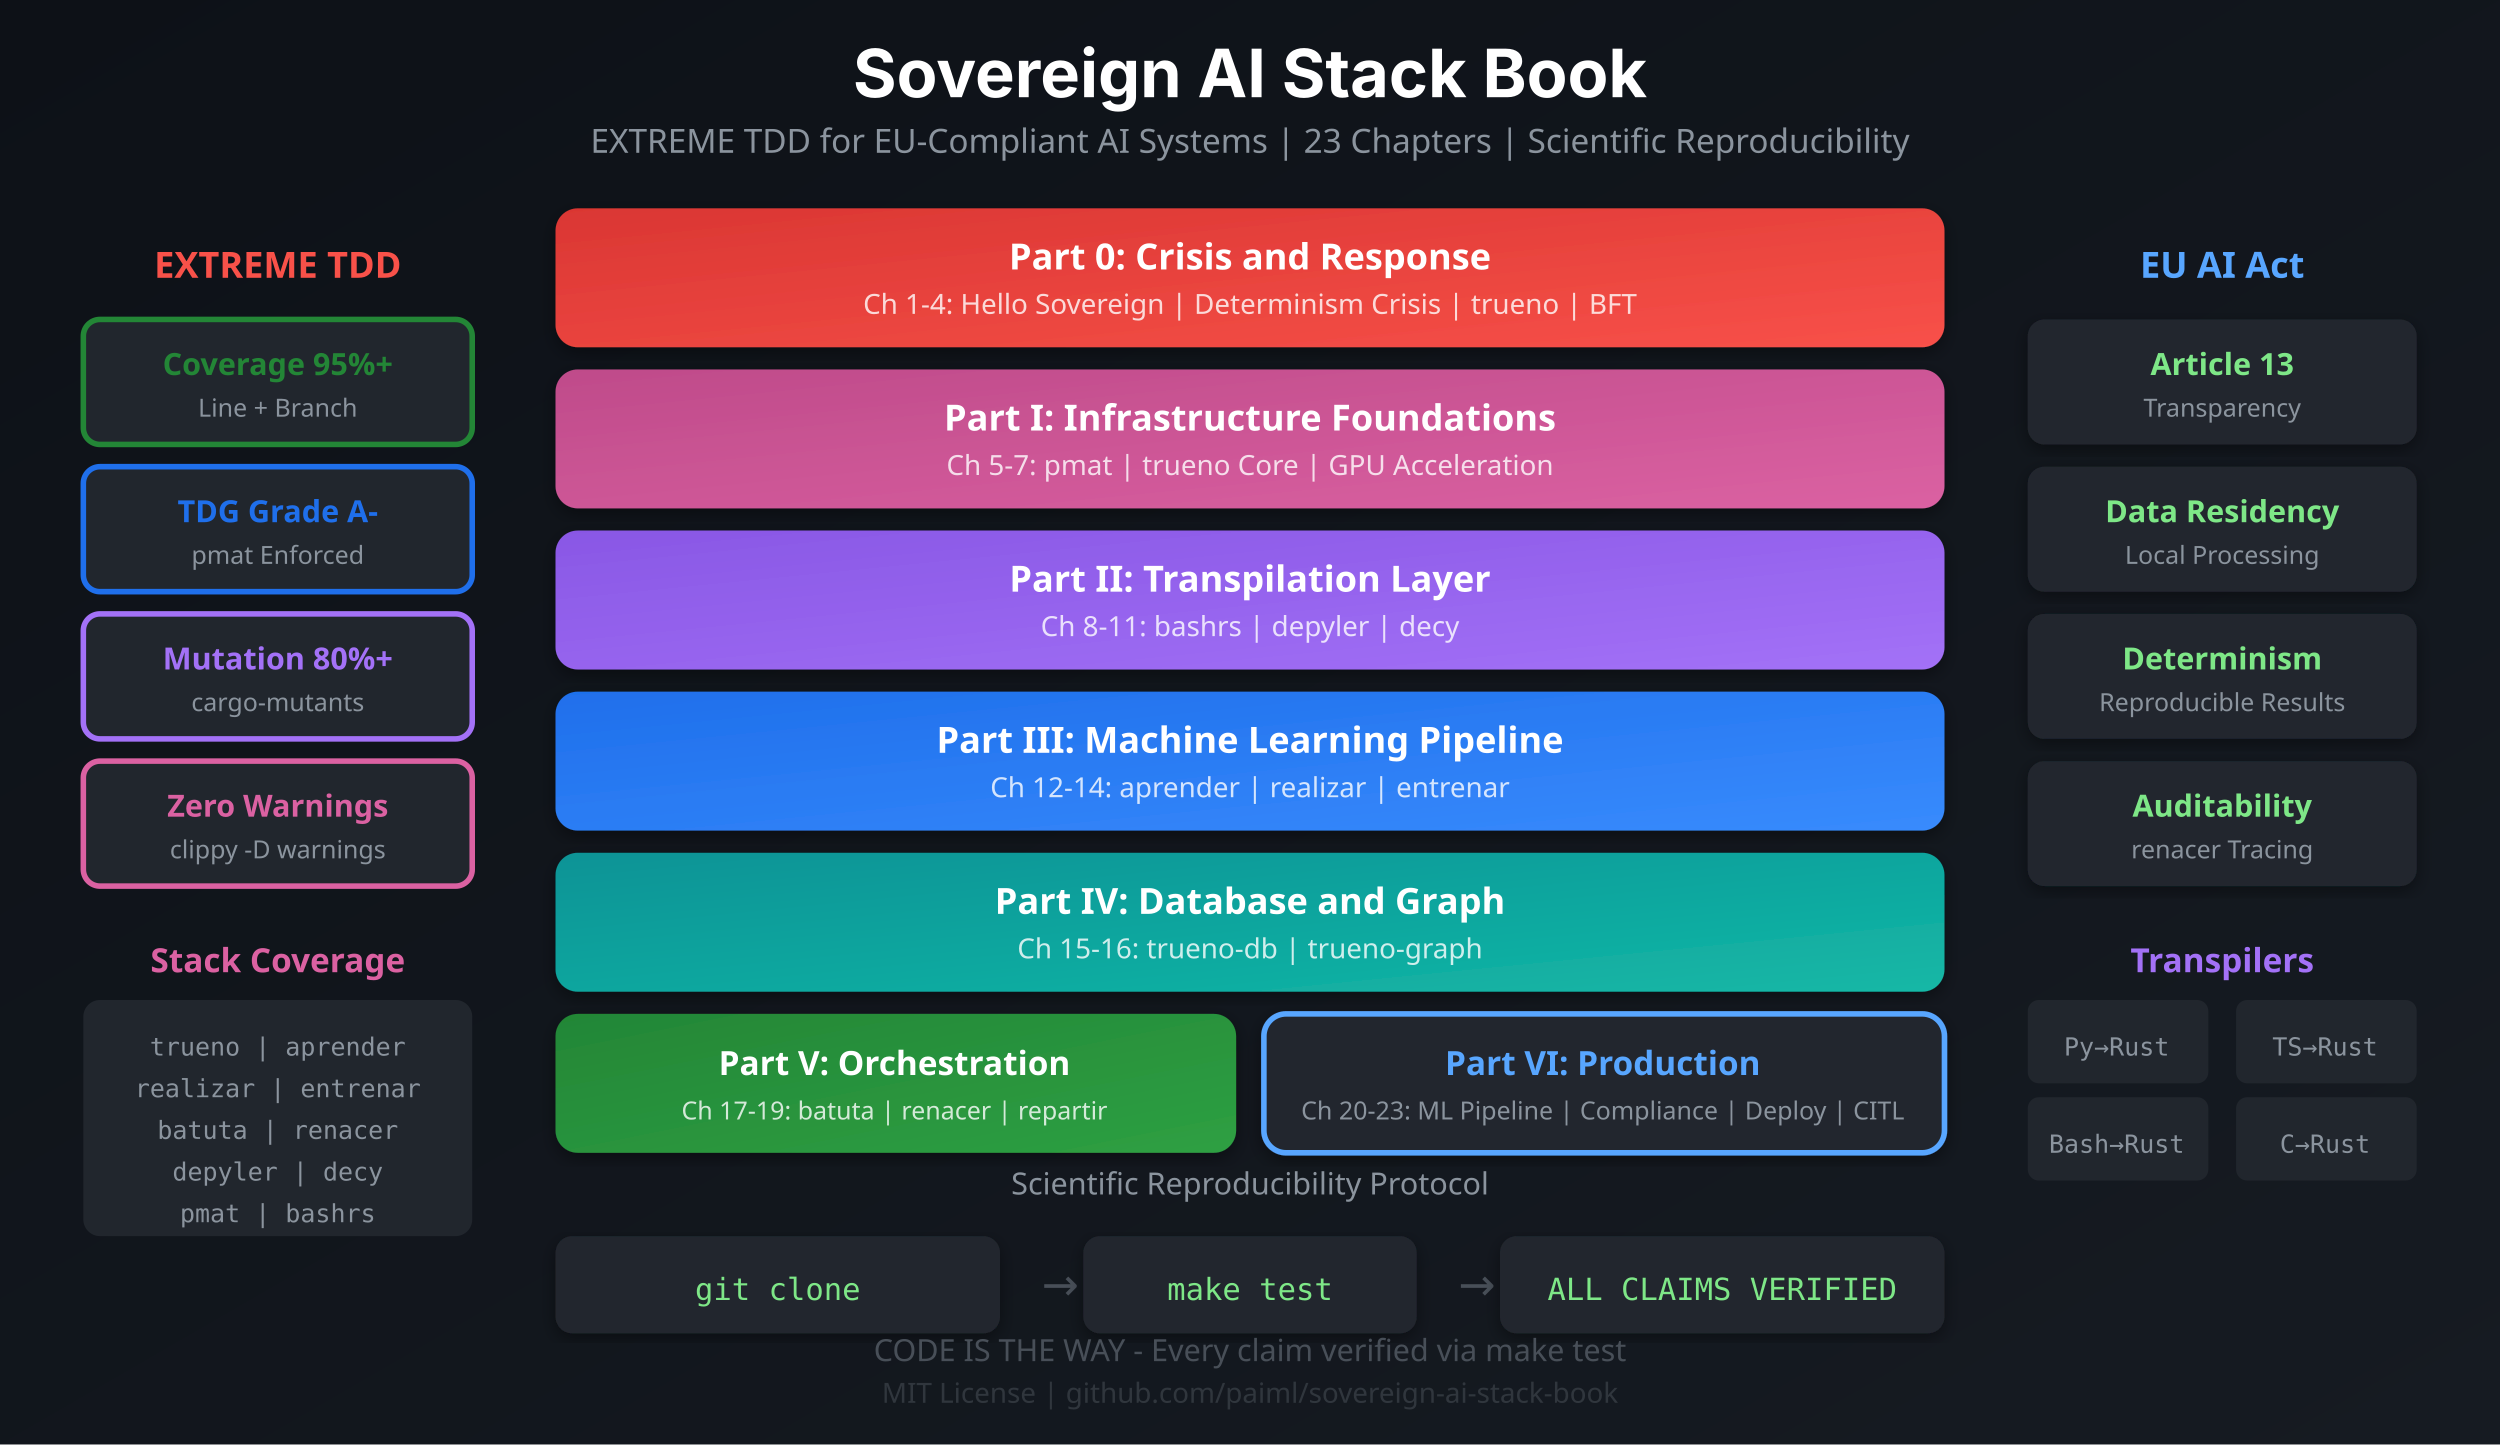
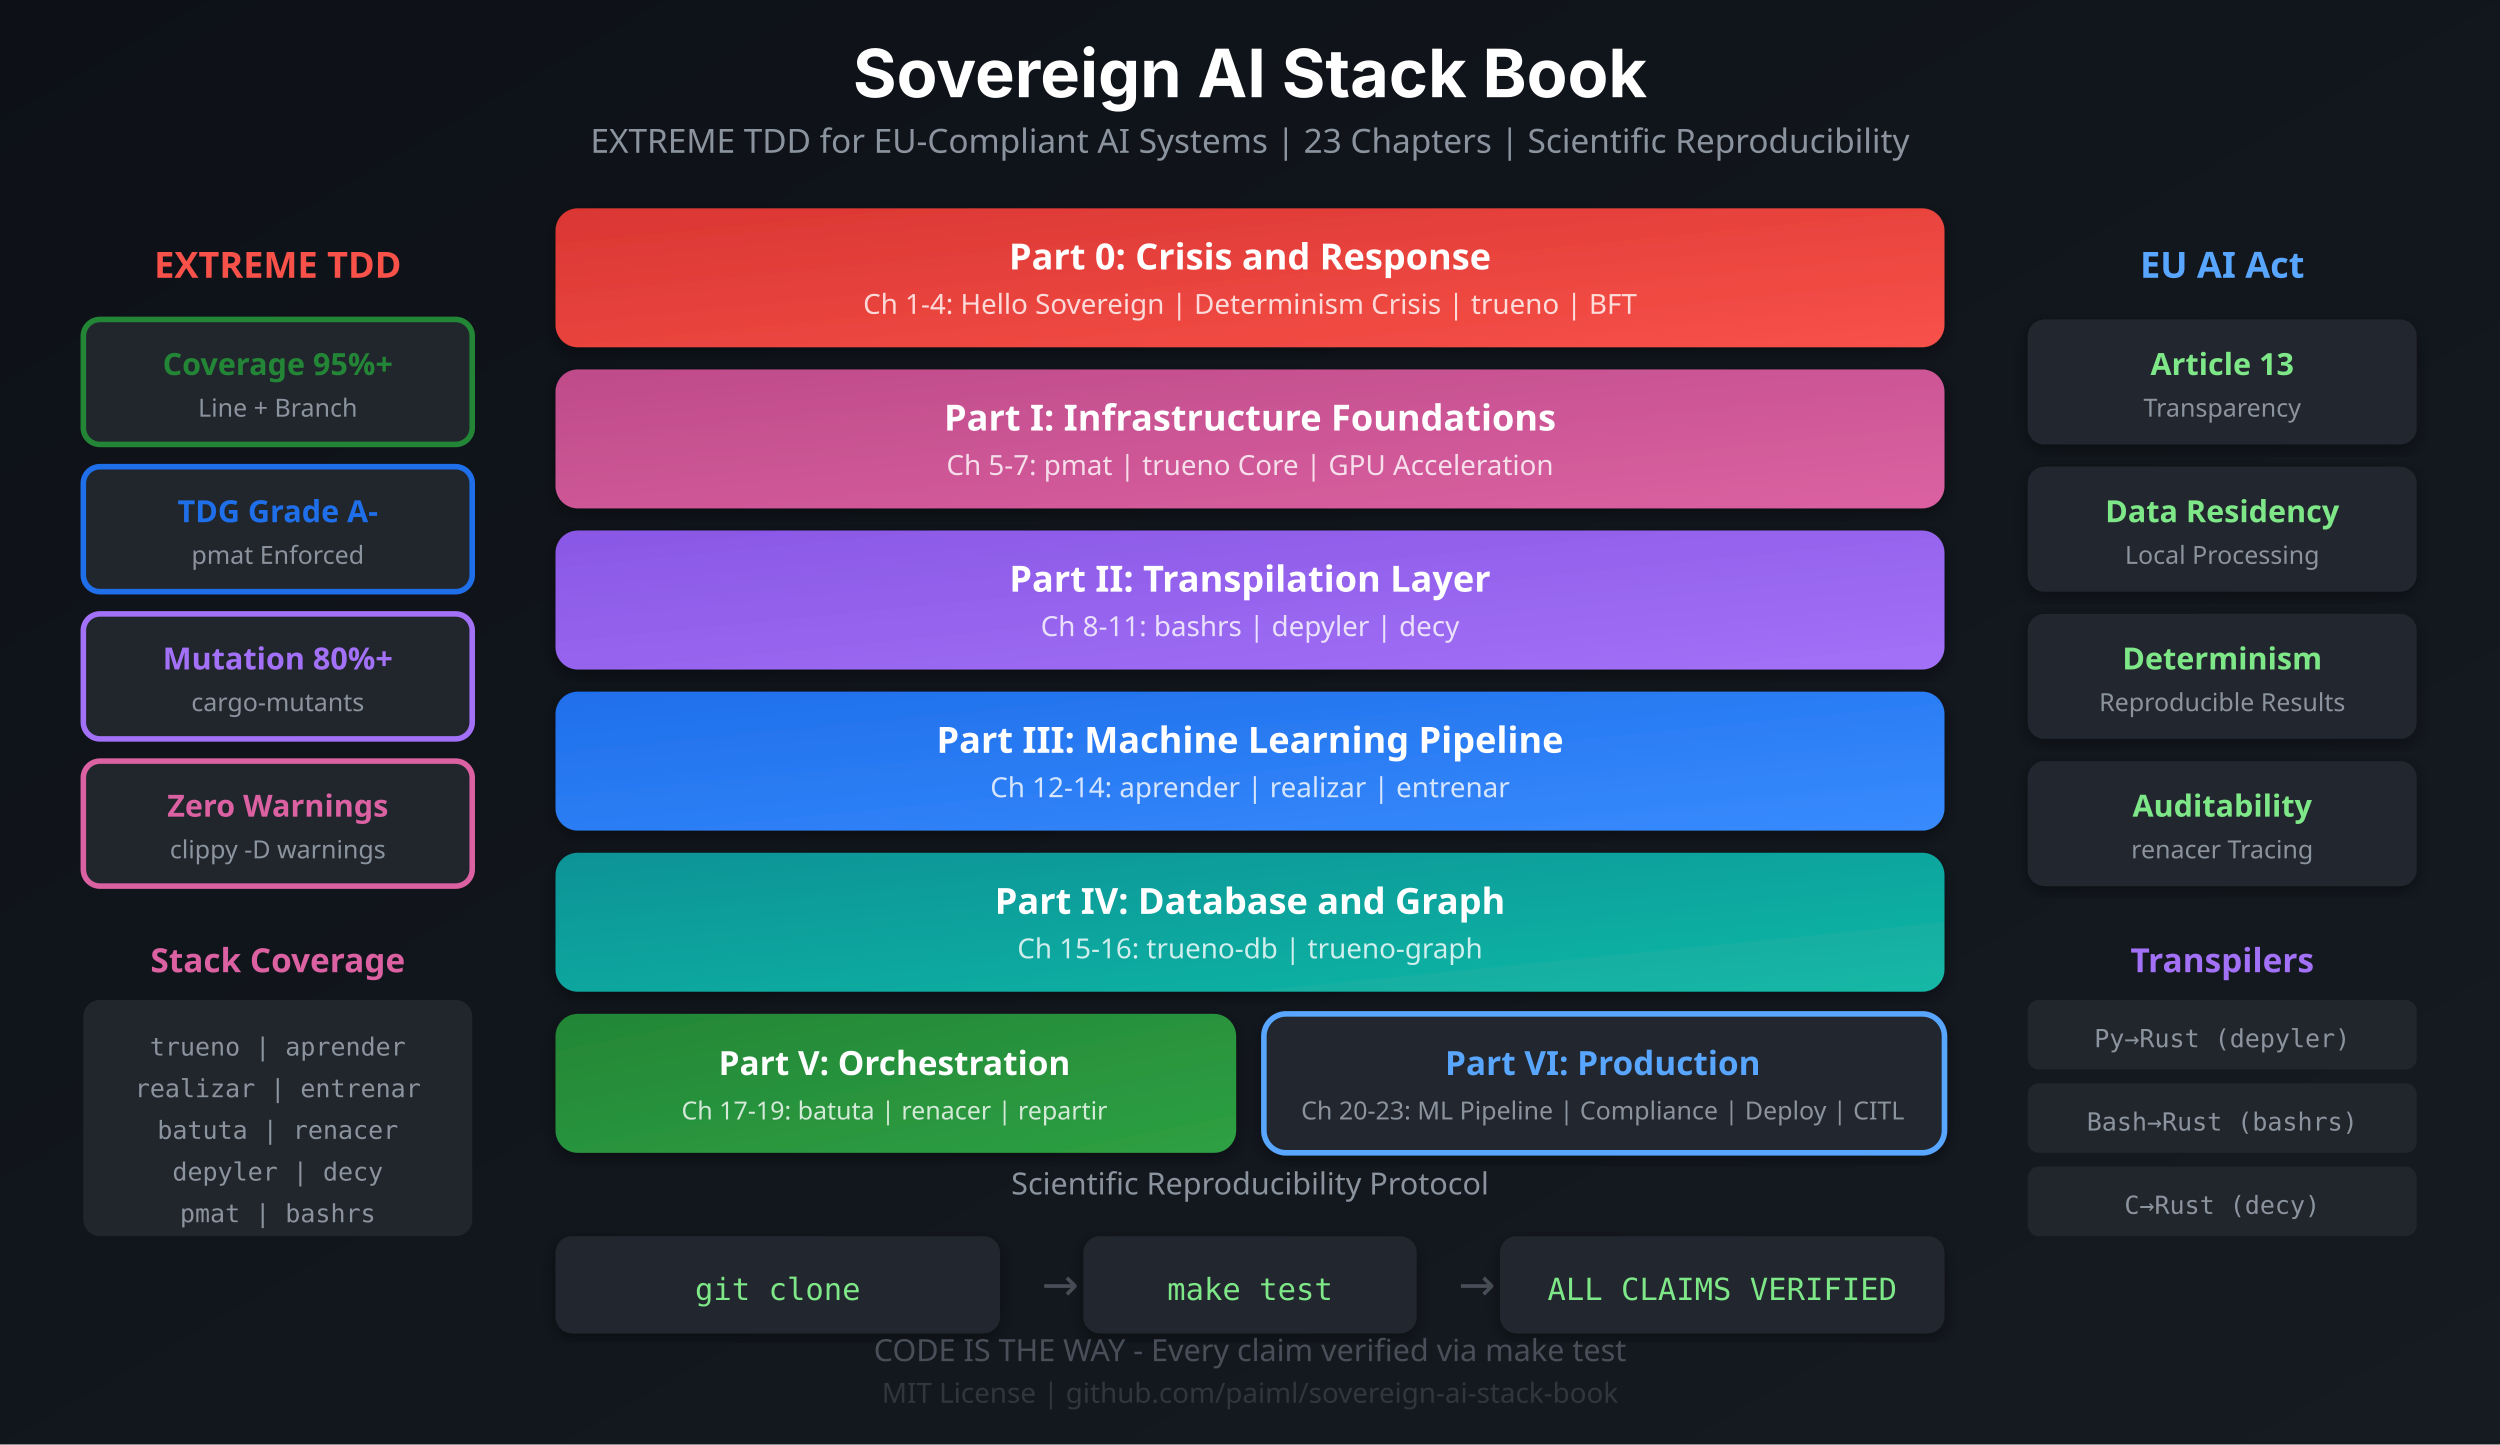
<svg xmlns="http://www.w3.org/2000/svg" viewBox="0 0 900 520">
  <defs>
    <linearGradient id="bgGrad" x1="0%" y1="0%" x2="100%" y2="100%">
      <stop offset="0%" style="stop-color:#0d1117" />
      <stop offset="100%" style="stop-color:#161b22" />
    </linearGradient>
    <linearGradient id="part0Grad" x1="0%" y1="0%" x2="100%" y2="100%">
      <stop offset="0%" style="stop-color:#da3633" />
      <stop offset="100%" style="stop-color:#f85149" />
    </linearGradient>
    <linearGradient id="part1Grad" x1="0%" y1="0%" x2="100%" y2="100%">
      <stop offset="0%" style="stop-color:#bf4b8a" />
      <stop offset="100%" style="stop-color:#db61a2" />
    </linearGradient>
    <linearGradient id="part2Grad" x1="0%" y1="0%" x2="100%" y2="100%">
      <stop offset="0%" style="stop-color:#8957e5" />
      <stop offset="100%" style="stop-color:#a371f7" />
    </linearGradient>
    <linearGradient id="part3Grad" x1="0%" y1="0%" x2="100%" y2="100%">
      <stop offset="0%" style="stop-color:#1f6feb" />
      <stop offset="100%" style="stop-color:#388bfd" />
    </linearGradient>
    <linearGradient id="part4Grad" x1="0%" y1="0%" x2="100%" y2="100%">
      <stop offset="0%" style="stop-color:#0a9396" />
      <stop offset="100%" style="stop-color:#14b8a6" />
    </linearGradient>
    <linearGradient id="part5Grad" x1="0%" y1="0%" x2="100%" y2="100%">
      <stop offset="0%" style="stop-color:#238636" />
      <stop offset="100%" style="stop-color:#2ea043" />
    </linearGradient>
    <filter id="shadow" x="-10%" y="-10%" width="120%" height="120%">
      <feDropShadow dx="0" dy="2" stdDeviation="3" flood-opacity="0.4" />
    </filter>
  </defs>
  <rect width="900" height="520" fill="url(#bgGrad)" />
  <text x="450" y="35" text-anchor="middle" fill="#ffffff" font-family="system-ui, -apple-system, sans-serif" font-size="24" font-weight="bold">Sovereign AI Stack Book</text>
  <text x="450" y="55" text-anchor="middle" fill="#8b949e" font-family="system-ui, sans-serif" font-size="12">EXTREME TDD for EU-Compliant AI Systems | 23 Chapters | Scientific Reproducibility</text>
  <g transform="translate(200, 75)">
    <rect x="0" y="0" width="500" height="50" rx="8" fill="url(#part0Grad)" filter="url(#shadow)" />
    <text x="250" y="22" text-anchor="middle" fill="#ffffff" font-family="system-ui, sans-serif" font-size="13" font-weight="bold">Part 0: Crisis and Response</text>
    <text x="250" y="38" text-anchor="middle" fill="#ffffffcc" font-family="system-ui, sans-serif" font-size="10">Ch 1-4: Hello Sovereign | Determinism Crisis | trueno | BFT</text>
    <rect x="0" y="58" width="500" height="50" rx="8" fill="url(#part1Grad)" filter="url(#shadow)" />
    <text x="250" y="80" text-anchor="middle" fill="#ffffff" font-family="system-ui, sans-serif" font-size="13" font-weight="bold">Part I: Infrastructure Foundations</text>
    <text x="250" y="96" text-anchor="middle" fill="#ffffffcc" font-family="system-ui, sans-serif" font-size="10">Ch 5-7: pmat | trueno Core | GPU Acceleration</text>
    <rect x="0" y="116" width="500" height="50" rx="8" fill="url(#part2Grad)" filter="url(#shadow)" />
    <text x="250" y="138" text-anchor="middle" fill="#ffffff" font-family="system-ui, sans-serif" font-size="13" font-weight="bold">Part II: Transpilation Layer</text>
    <text x="250" y="154" text-anchor="middle" fill="#ffffffcc" font-family="system-ui, sans-serif" font-size="10">Ch 8-11: bashrs | depyler | decy</text>
    <rect x="0" y="174" width="500" height="50" rx="8" fill="url(#part3Grad)" filter="url(#shadow)" />
    <text x="250" y="196" text-anchor="middle" fill="#ffffff" font-family="system-ui, sans-serif" font-size="13" font-weight="bold">Part III: Machine Learning Pipeline</text>
    <text x="250" y="212" text-anchor="middle" fill="#ffffffcc" font-family="system-ui, sans-serif" font-size="10">Ch 12-14: aprender | realizar | entrenar</text>
    <rect x="0" y="232" width="500" height="50" rx="8" fill="url(#part4Grad)" filter="url(#shadow)" />
    <text x="250" y="254" text-anchor="middle" fill="#ffffff" font-family="system-ui, sans-serif" font-size="13" font-weight="bold">Part IV: Database and Graph</text>
    <text x="250" y="270" text-anchor="middle" fill="#ffffffcc" font-family="system-ui, sans-serif" font-size="10">Ch 15-16: trueno-db | trueno-graph</text>
    <rect x="0" y="290" width="245" height="50" rx="8" fill="url(#part5Grad)" filter="url(#shadow)" />
    <text x="122" y="312" text-anchor="middle" fill="#ffffff" font-family="system-ui, sans-serif" font-size="12" font-weight="bold">Part V: Orchestration</text>
    <text x="122" y="328" text-anchor="middle" fill="#ffffffcc" font-family="system-ui, sans-serif" font-size="9">Ch 17-19: batuta | renacer | repartir</text>
    <rect x="255" y="290" width="245" height="50" rx="8" fill="#21262d" stroke="#58a6ff" stroke-width="2" filter="url(#shadow)" />
    <text x="377" y="312" text-anchor="middle" fill="#58a6ff" font-family="system-ui, sans-serif" font-size="12" font-weight="bold">Part VI: Production</text>
    <text x="377" y="328" text-anchor="middle" fill="#8b949e" font-family="system-ui, sans-serif" font-size="9">Ch 20-23: ML Pipeline | Compliance | Deploy | CITL</text>
  </g>
  <g transform="translate(30, 100)">
    <text x="70" y="0" text-anchor="middle" fill="#f85149" font-family="system-ui, sans-serif" font-size="13" font-weight="bold">EXTREME TDD</text>
    <rect x="0" y="15" width="140" height="45" rx="6" fill="#21262d" stroke="#238636" stroke-width="2" />
    <text x="70" y="35" text-anchor="middle" fill="#238636" font-family="system-ui, sans-serif" font-size="11" font-weight="bold">Coverage 95%+</text>
    <text x="70" y="50" text-anchor="middle" fill="#8b949e" font-family="system-ui, sans-serif" font-size="9">Line + Branch</text>
    <rect x="0" y="68" width="140" height="45" rx="6" fill="#21262d" stroke="#1f6feb" stroke-width="2" />
    <text x="70" y="88" text-anchor="middle" fill="#1f6feb" font-family="system-ui, sans-serif" font-size="11" font-weight="bold">TDG Grade A-</text>
    <text x="70" y="103" text-anchor="middle" fill="#8b949e" font-family="system-ui, sans-serif" font-size="9">pmat Enforced</text>
    <rect x="0" y="121" width="140" height="45" rx="6" fill="#21262d" stroke="#a371f7" stroke-width="2" />
    <text x="70" y="141" text-anchor="middle" fill="#a371f7" font-family="system-ui, sans-serif" font-size="11" font-weight="bold">Mutation 80%+</text>
    <text x="70" y="156" text-anchor="middle" fill="#8b949e" font-family="system-ui, sans-serif" font-size="9">cargo-mutants</text>
    <rect x="0" y="174" width="140" height="45" rx="6" fill="#21262d" stroke="#db61a2" stroke-width="2" />
    <text x="70" y="194" text-anchor="middle" fill="#db61a2" font-family="system-ui, sans-serif" font-size="11" font-weight="bold">Zero Warnings</text>
    <text x="70" y="209" text-anchor="middle" fill="#8b949e" font-family="system-ui, sans-serif" font-size="9">clippy -D warnings</text>
  </g>
  <g transform="translate(730, 100)">
    <text x="70" y="0" text-anchor="middle" fill="#58a6ff" font-family="system-ui, sans-serif" font-size="13" font-weight="bold">EU AI Act</text>
    <rect x="0" y="15" width="140" height="45" rx="6" fill="#21262d" filter="url(#shadow)" />
    <text x="70" y="35" text-anchor="middle" fill="#7ee787" font-family="system-ui, sans-serif" font-size="11" font-weight="bold">Article 13</text>
    <text x="70" y="50" text-anchor="middle" fill="#8b949e" font-family="system-ui, sans-serif" font-size="9">Transparency</text>
    <rect x="0" y="68" width="140" height="45" rx="6" fill="#21262d" filter="url(#shadow)" />
    <text x="70" y="88" text-anchor="middle" fill="#7ee787" font-family="system-ui, sans-serif" font-size="11" font-weight="bold">Data Residency</text>
    <text x="70" y="103" text-anchor="middle" fill="#8b949e" font-family="system-ui, sans-serif" font-size="9">Local Processing</text>
    <rect x="0" y="121" width="140" height="45" rx="6" fill="#21262d" filter="url(#shadow)" />
    <text x="70" y="141" text-anchor="middle" fill="#7ee787" font-family="system-ui, sans-serif" font-size="11" font-weight="bold">Determinism</text>
    <text x="70" y="156" text-anchor="middle" fill="#8b949e" font-family="system-ui, sans-serif" font-size="9">Reproducible Results</text>
    <rect x="0" y="174" width="140" height="45" rx="6" fill="#21262d" filter="url(#shadow)" />
    <text x="70" y="194" text-anchor="middle" fill="#7ee787" font-family="system-ui, sans-serif" font-size="11" font-weight="bold">Auditability</text>
    <text x="70" y="209" text-anchor="middle" fill="#8b949e" font-family="system-ui, sans-serif" font-size="9">renacer Tracing</text>
  </g>
  <g transform="translate(200, 430)">
    <text x="250" y="0" text-anchor="middle" fill="#8b949e" font-family="system-ui, sans-serif" font-size="11">Scientific Reproducibility Protocol</text>
    <rect x="0" y="15" width="160" height="35" rx="6" fill="#21262d" filter="url(#shadow)" />
    <text x="80" y="38" text-anchor="middle" fill="#7ee787" font-family="monospace" font-size="11">git clone</text>
    <text x="175" y="38" fill="#484f58" font-family="system-ui, sans-serif" font-size="16">→</text>
    <rect x="190" y="15" width="120" height="35" rx="6" fill="#21262d" filter="url(#shadow)" />
    <text x="250" y="38" text-anchor="middle" fill="#7ee787" font-family="monospace" font-size="11">make test</text>
    <text x="325" y="38" fill="#484f58" font-family="system-ui, sans-serif" font-size="16">→</text>
    <rect x="340" y="15" width="160" height="35" rx="6" fill="#21262d" filter="url(#shadow)" />
    <text x="420" y="38" text-anchor="middle" fill="#7ee787" font-family="monospace" font-size="11">ALL CLAIMS VERIFIED</text>
  </g>
  <g transform="translate(30, 350)">
    <text x="70" y="0" text-anchor="middle" fill="#db61a2" font-family="system-ui, sans-serif" font-size="12" font-weight="bold">Stack Coverage</text>
    <rect x="0" y="10" width="140" height="85" rx="6" fill="#21262d" />
    <text x="70" y="30" text-anchor="middle" fill="#8b949e" font-family="monospace" font-size="9">trueno | aprender</text>
    <text x="70" y="45" text-anchor="middle" fill="#8b949e" font-family="monospace" font-size="9">realizar | entrenar</text>
    <text x="70" y="60" text-anchor="middle" fill="#8b949e" font-family="monospace" font-size="9">batuta | renacer</text>
    <text x="70" y="75" text-anchor="middle" fill="#8b949e" font-family="monospace" font-size="9">depyler | decy</text>
    <text x="70" y="90" text-anchor="middle" fill="#8b949e" font-family="monospace" font-size="9">pmat | bashrs</text>
  </g>
  <g transform="translate(730, 350)">
    <text x="70" y="0" text-anchor="middle" fill="#a371f7" font-family="system-ui, sans-serif" font-size="12" font-weight="bold">Transpilers</text>
-     <rect x="0" y="10" width="65" height="30" rx="4" fill="#21262d" />
-     <text x="32" y="30" text-anchor="middle" fill="#8b949e" font-family="monospace" font-size="9">Py→Rust</text>
-     <rect x="75" y="10" width="65" height="30" rx="4" fill="#21262d" />
-     <text x="107" y="30" text-anchor="middle" fill="#8b949e" font-family="monospace" font-size="9">TS→Rust</text>
-     <rect x="0" y="45" width="65" height="30" rx="4" fill="#21262d" />
-     <text x="32" y="65" text-anchor="middle" fill="#8b949e" font-family="monospace" font-size="9">Bash→Rust</text>
-     <rect x="75" y="45" width="65" height="30" rx="4" fill="#21262d" />
-     <text x="107" y="65" text-anchor="middle" fill="#8b949e" font-family="monospace" font-size="9">C→Rust</text>
+     <rect x="0" y="10" width="140" height="25" rx="4" fill="#21262d" />
+     <text x="70" y="27" text-anchor="middle" fill="#8b949e" font-family="monospace" font-size="9">Py→Rust (depyler)</text>
+     <rect x="0" y="40" width="140" height="25" rx="4" fill="#21262d" />
+     <text x="70" y="57" text-anchor="middle" fill="#8b949e" font-family="monospace" font-size="9">Bash→Rust (bashrs)</text>
+     <rect x="0" y="70" width="140" height="25" rx="4" fill="#21262d" />
+     <text x="70" y="87" text-anchor="middle" fill="#8b949e" font-family="monospace" font-size="9">C→Rust (decy)</text>
  </g>
  <text x="450" y="490" text-anchor="middle" fill="#484f58" font-family="system-ui, sans-serif" font-size="11">CODE IS THE WAY - Every claim verified via make test</text>
  <text x="450" y="505" text-anchor="middle" fill="#30363d" font-family="system-ui, sans-serif" font-size="10">MIT License | github.com/paiml/sovereign-ai-stack-book</text>
</svg>
